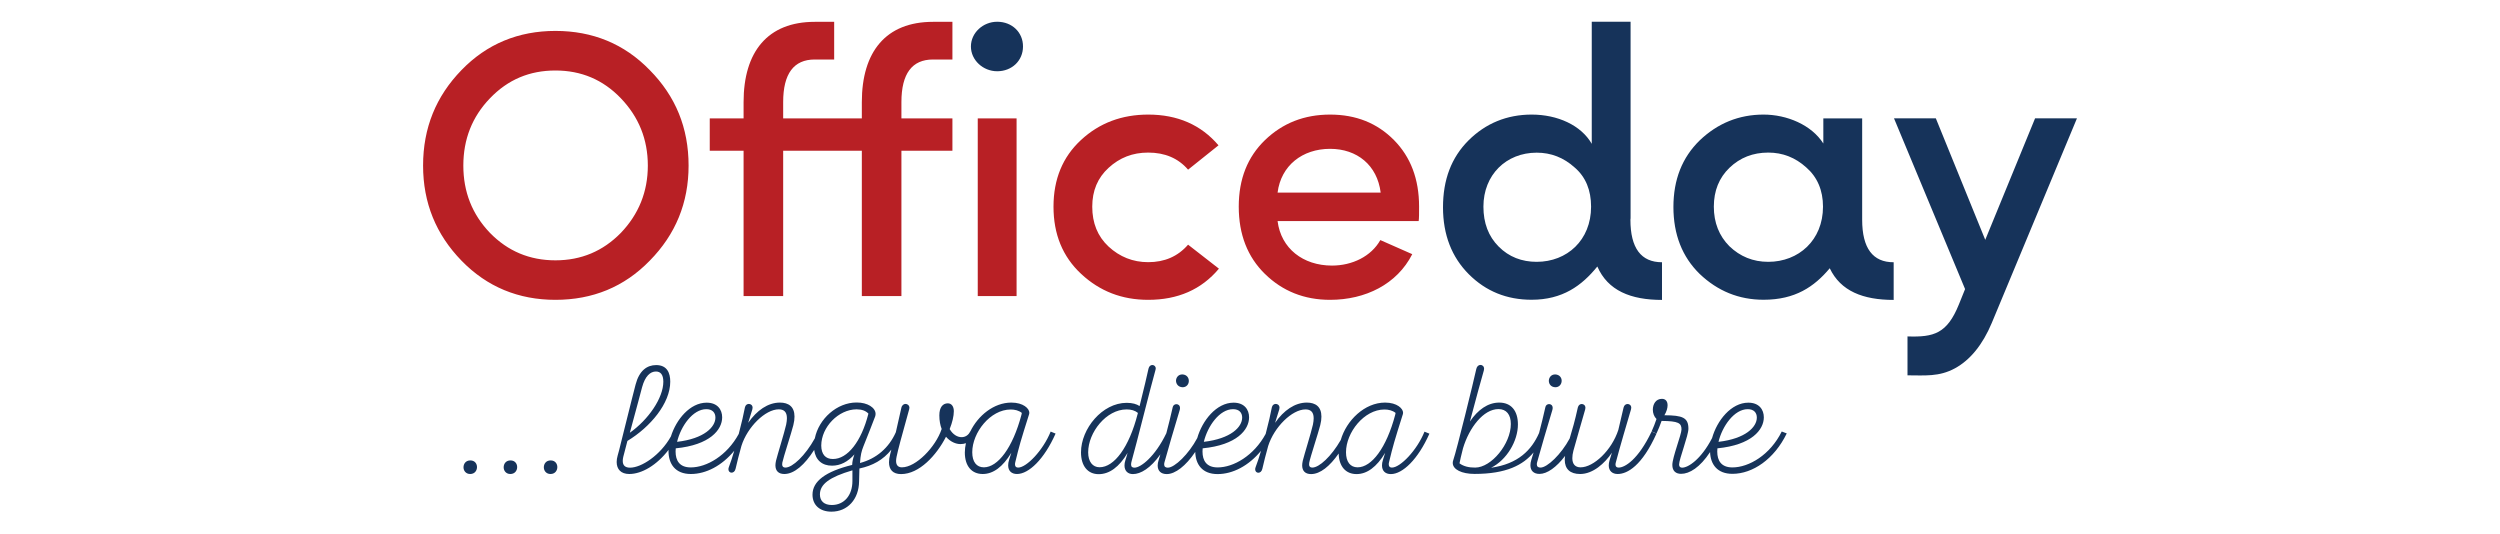
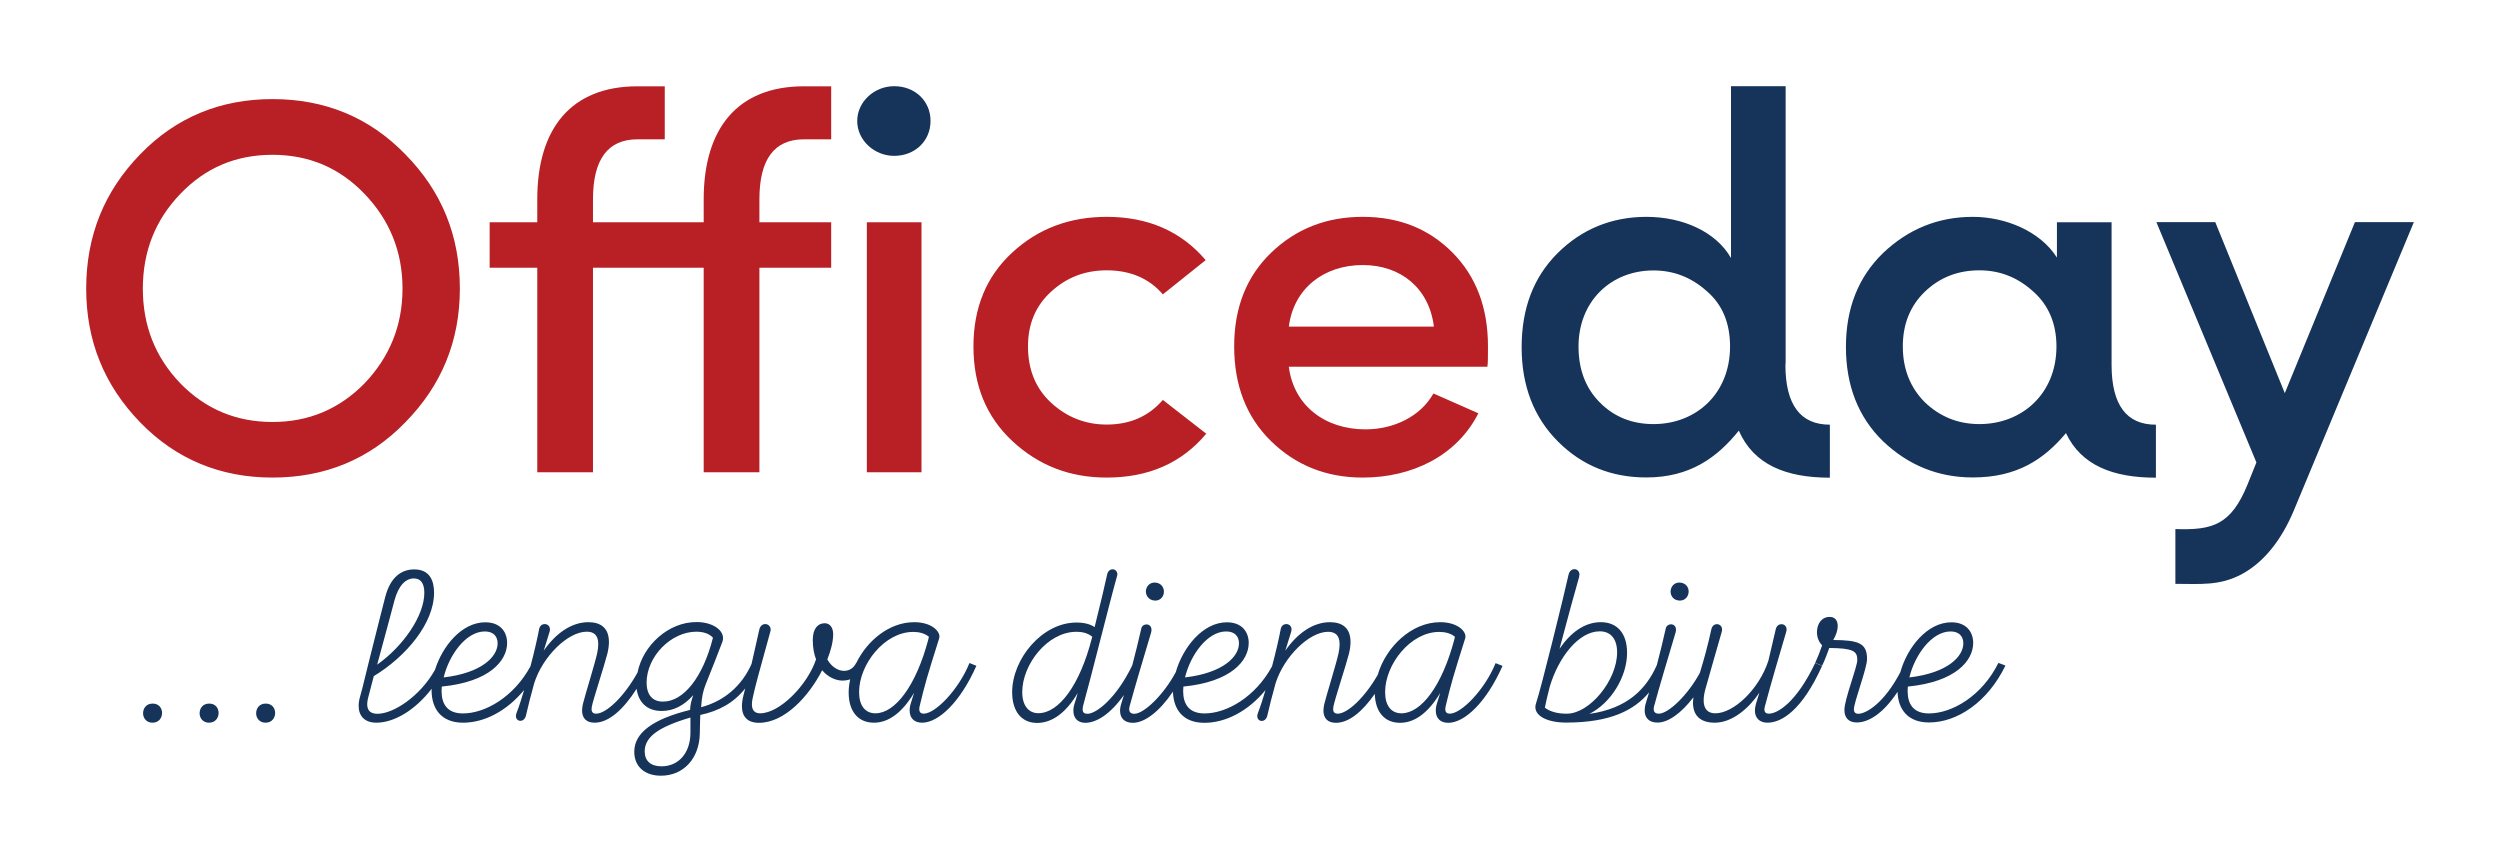
- <svg xmlns="http://www.w3.org/2000/svg" version="1.1" id="Layer_1" x="0px" y="0px" viewBox="0 0 300 64" style="enable-background:new 0 0 300 64;" xml:space="preserve">
+ <svg xmlns="http://www.w3.org/2000/svg" height="73.487" width="213.157" version="1.1" id="Layer_1" x="0px" y="0px" viewBox="43.421 -4.739 213.157 73.487" style="enable-background:new 0 0 300 64;" xml:space="preserve">
  <style type="text/css">
	.st0{fill:#16335A;}
	.st1{fill:#B82025;}
	.st2{fill-rule:evenodd;clip-rule:evenodd;fill:#16335A;}
</style>
  <g>
    <g>
      <path class="st0" d="M56.44,55.25c-0.57,0-0.82,0.43-0.82,0.83c0,0.41,0.29,0.8,0.8,0.8c0.56,0,0.82-0.43,0.82-0.83    C57.24,55.65,56.98,55.25,56.44,55.25z" />
      <path class="st0" d="M61.26,55.25c-0.57,0-0.82,0.43-0.82,0.83c0,0.41,0.29,0.8,0.8,0.8c0.56,0,0.82-0.43,0.82-0.83    C62.06,55.65,61.8,55.25,61.26,55.25z" />
      <path class="st0" d="M66.08,55.25c-0.57,0-0.82,0.43-0.82,0.83c0,0.41,0.29,0.8,0.8,0.8c0.56,0,0.82-0.43,0.82-0.83    C66.88,55.65,66.62,55.25,66.08,55.25z" />
      <path class="st0" d="M122.18,56.11c-0.23,0-0.38-0.11-0.38-0.39c0-0.08,0.01-0.17,0.04-0.28c0.46-1.91,0.63-2.5,1.66-5.76    c0.01-0.05,0.02-0.1,0.02-0.15c0-0.5-0.72-1.22-2.16-1.22c-2.1,0-4,1.56-4.93,3.48l-0.01-0.01c-0.2,0.44-0.59,0.68-1.03,0.68    c-0.49,0-1.04-0.3-1.43-0.97c0.32-0.8,0.5-1.56,0.5-2.15c0-0.57-0.28-0.94-0.72-0.94c-0.6,0-1.02,0.47-1.02,1.44    c0,0.65,0.11,1.19,0.28,1.64c-0.73,2.18-3.09,4.6-4.77,4.6c-0.43,0-0.7-0.23-0.7-0.77c0-0.14,0.02-0.31,0.06-0.5    c0.2-0.97,0.55-2.22,1.51-5.69c0.02-0.06,0.03-0.12,0.03-0.18c0-0.29-0.23-0.47-0.46-0.47c-0.21,0-0.44,0.14-0.51,0.48    c-0.3,1.32-0.5,2.21-0.66,2.92c-0.83,1.87-2.33,3.17-4.3,3.69c0.06-0.95,0.18-1.42,0.41-2c0.27-0.65,1.35-3.41,1.41-3.59    c0.03-0.1,0.05-0.2,0.05-0.3c0-0.75-0.98-1.38-2.27-1.37c-2.36-0.01-4.55,1.96-5.02,4.3c-1.15,2.08-2.68,3.51-3.53,3.51    c-0.25,0-0.39-0.12-0.39-0.38c0-0.06,0.01-0.13,0.02-0.22c0.12-0.61,1.09-3.57,1.32-4.49c0.1-0.39,0.14-0.73,0.14-1.03    c0-1.19-0.71-1.68-1.75-1.68c-1.43,0-2.77,0.93-3.81,2.43c0.19-0.61,0.36-1.17,0.5-1.61c0.02-0.07,0.03-0.14,0.03-0.21    c0-0.29-0.22-0.45-0.45-0.45c-0.2,0-0.41,0.13-0.47,0.42c-0.13,0.7-0.4,1.9-0.74,3.18c-1.42,2.62-3.86,4.02-5.76,4.02    c-1.33,0-1.82-0.8-1.82-1.91c0-0.12,0.01-0.25,0.02-0.38c4.09-0.4,5.57-2.22,5.57-3.72c0-0.92-0.56-1.76-1.86-1.76    c-2,0-3.65,2.01-4.29,4.05c-1.27,2.27-3.55,3.75-4.9,3.75c-0.58,0-0.88-0.26-0.88-0.81c0-0.14,0.02-0.3,0.06-0.48    c0.05-0.21,0.25-0.96,0.5-1.92c2.76-1.67,5.14-4.51,5.14-7.11c0-1.02-0.36-1.99-1.69-1.99c-1.09,0-2.03,0.65-2.47,2.34l-0.44,1.72    c-1.6,6.32-1.39,5.67-1.71,6.79c-0.08,0.28-0.12,0.54-0.12,0.78c0,0.87,0.52,1.44,1.51,1.44c1.5,0,3.3-1.05,4.72-2.9    c0,0.05-0.01,0.09-0.01,0.14c0,1.55,0.81,2.76,2.68,2.76c1.82,0,3.73-0.99,5.21-2.79c-0.21,0.72-0.43,1.4-0.64,1.94    c-0.04,0.1-0.06,0.2-0.06,0.28c0,0.26,0.18,0.41,0.38,0.41c0.2,0,0.41-0.15,0.48-0.47c0.17-0.76,0.42-1.73,0.7-2.74    c0.72-2.28,2.87-4.39,4.48-4.39c0.59,0,0.98,0.28,0.98,1.06c0,0.22-0.03,0.47-0.09,0.77c-0.21,0.95-1.05,3.63-1.22,4.34    c-0.04,0.2-0.07,0.38-0.07,0.54c0,0.68,0.38,1.05,1.07,1.05c1.19,0,2.45-1.11,3.58-2.89c0.16,1.2,0.94,1.9,2.15,1.89    c0.99,0,1.89-0.46,2.68-1.35c-0.18,0.52-0.25,0.83-0.27,1.26c-3.2,0.79-4.76,1.96-4.76,3.57c0,1.25,0.88,2.04,2.27,2.04    c1.94,0,3.29-1.48,3.32-3.63c0.01-0.61,0.02-1.12,0.04-1.55c1.59-0.34,2.85-1.03,3.83-2.26c-0.04,0.17-0.09,0.35-0.14,0.55    c-0.09,0.35-0.14,0.67-0.14,0.96c0,0.88,0.46,1.42,1.45,1.42c2.18,0,4.25-2.25,5.39-4.48c0.52,0.61,1.19,0.88,1.73,0.88    c0.25,0,0.47-0.04,0.66-0.11c-0.08,0.37-0.13,0.75-0.13,1.12c0,1.63,0.82,2.58,2.15,2.58c1.25,0,2.41-0.85,3.43-2.55    c-0.08,0.27-0.17,0.54-0.27,0.86c-0.08,0.24-0.11,0.46-0.11,0.65c0,0.66,0.4,1.04,1.06,1.04c1.41,0,3.26-1.76,4.63-4.85    l-0.59-0.24C125.17,54.05,123.18,56.11,122.18,56.11z M76.59,48.2L76.59,48.2l0.46-1.73c0.36-1.34,0.99-1.89,1.66-1.89    c0.54,0,0.89,0.36,0.89,1.22c0,1.97-1.81,4.57-4.02,6.13C75.92,50.66,76.31,49.23,76.59,48.2z M84.76,49.1    c0.74,0,1.09,0.43,1.09,1.01c0,1.13-1.34,2.53-4.6,2.91C81.7,51.14,83.13,49.1,84.76,49.1z M102.29,57.72    c0,1.72-0.99,2.88-2.47,2.88c-0.91,0-1.43-0.46-1.43-1.27c0-1.22,1.14-2.08,3.9-2.89V57.72z M99.95,55.08L99.95,55.08    c-0.89,0.01-1.39-0.57-1.4-1.61c0.01-2.23,2.07-4.34,4.24-4.35c0.64,0.01,1.07,0.16,1.41,0.5c0,0.01,0,0.02,0,0.05    C103.36,52.98,101.71,55.09,99.95,55.08z M118.07,56.08c-0.89,0-1.4-0.66-1.4-1.81c0-2.37,2.17-5.13,4.61-5.13    c0.49,0,0.97,0.11,1.34,0.41l-0.05,0.24C121.52,53.75,119.74,56.07,118.07,56.08z" />
      <path class="st0" d="M141.91,46.47c0.48,0,0.75-0.37,0.75-0.76c0-0.37-0.24-0.76-0.78-0.78c-0.48,0-0.75,0.37-0.76,0.76    C141.13,46.07,141.38,46.45,141.91,46.47z" />
      <path class="st0" d="M167.03,56.11c-0.23,0-0.38-0.11-0.38-0.39c0-0.08,0.01-0.17,0.04-0.28c0.46-1.91,0.63-2.5,1.66-5.76    c0.01-0.05,0.02-0.1,0.02-0.15c0-0.5-0.72-1.22-2.16-1.22c-2.46,0-4.64,2.14-5.32,4.49c-1.13,1.97-2.59,3.31-3.41,3.31    c-0.25,0-0.39-0.12-0.39-0.38c0-0.06,0.01-0.13,0.02-0.22c0.11-0.61,1.09-3.57,1.32-4.49c0.1-0.39,0.14-0.73,0.14-1.03    c0-1.19-0.71-1.68-1.75-1.68c-1.43,0-2.77,0.93-3.81,2.43c0.19-0.61,0.36-1.17,0.5-1.61c0.02-0.07,0.03-0.14,0.03-0.21    c0-0.29-0.22-0.45-0.45-0.45c-0.2,0-0.41,0.13-0.47,0.42c-0.13,0.7-0.4,1.9-0.74,3.18c-1.42,2.62-3.86,4.02-5.76,4.02    c-1.33,0-1.82-0.8-1.82-1.91c0-0.12,0.01-0.25,0.02-0.38c4.09-0.4,5.57-2.22,5.57-3.72c0-0.92-0.56-1.76-1.86-1.76    c-2.06,0-3.76,2.15-4.36,4.25c-1.02,1.92-2.71,3.55-3.53,3.55c-0.29,0-0.44-0.13-0.44-0.39c0-0.08,0.01-0.17,0.04-0.27    c0.44-1.62,1.17-4.07,1.82-6.24c0.03-0.1,0.04-0.18,0.04-0.26c0-0.31-0.21-0.46-0.43-0.46c-0.19,0-0.39,0.12-0.44,0.35    c-0.24,1.07-0.51,2.15-0.77,3.14c-1.35,2.8-3.06,4.13-3.82,4.13c-0.26,0-0.41-0.1-0.41-0.38c0-0.11,0.02-0.25,0.07-0.42    c0.52-1.82,2.34-9.12,2.86-10.93c0.02-0.06,0.03-0.12,0.03-0.17c0-0.26-0.2-0.42-0.41-0.42c-0.19,0-0.39,0.13-0.46,0.44    c-0.13,0.64-0.57,2.48-1.07,4.49c-0.35-0.24-0.85-0.39-1.55-0.39c-2.93,0-5.48,3.11-5.48,5.94c0,1.65,0.82,2.62,2.12,2.62    c1.28,0,2.46-0.85,3.47-2.55c-0.11,0.38-0.19,0.68-0.26,0.87c-0.08,0.23-0.11,0.45-0.11,0.64c0,0.63,0.38,1.03,1.01,1.03    c0.92,0,2.11-0.69,3.3-2.37c-0.07,0.25-0.14,0.47-0.21,0.68c-0.08,0.24-0.12,0.47-0.12,0.66c0,0.64,0.39,1.03,1.09,1.03    c1.02,0,2.29-0.98,3.42-2.66c0.04,1.5,0.84,2.66,2.68,2.66c1.82,0,3.73-0.99,5.21-2.79c-0.21,0.72-0.43,1.4-0.64,1.94    c-0.04,0.1-0.06,0.2-0.06,0.28c0,0.26,0.18,0.41,0.38,0.41c0.2,0,0.41-0.15,0.48-0.47c0.17-0.76,0.42-1.73,0.7-2.74    c0.72-2.28,2.87-4.39,4.48-4.39c0.59,0,0.98,0.28,0.98,1.06c0,0.22-0.03,0.47-0.09,0.77c-0.21,0.95-1.05,3.63-1.22,4.34    c-0.04,0.2-0.07,0.38-0.07,0.54c0,0.68,0.38,1.05,1.07,1.05c1.09,0,2.25-0.94,3.31-2.47c0.04,1.56,0.85,2.47,2.15,2.47    c1.25,0,2.41-0.85,3.43-2.55c-0.08,0.27-0.17,0.54-0.27,0.86c-0.08,0.24-0.11,0.46-0.11,0.65c0,0.66,0.4,1.04,1.06,1.04    c1.41,0,3.26-1.76,4.63-4.85l-0.59-0.24C170.03,54.05,168.03,56.11,167.03,56.11z M131.95,56.07L131.95,56.07    c-0.83,0-1.37-0.66-1.37-1.79c0-2.39,2.17-5.15,4.61-5.15c0.57,0,1,0.13,1.36,0.42l-0.04,0.15    C135.49,53.67,133.71,56.07,131.95,56.07z M147.97,49.1c0.74,0,1.09,0.43,1.09,1.01c0,1.13-1.34,2.53-4.6,2.91    C144.91,51.14,146.34,49.1,147.97,49.1z M162.92,56.08c-0.89,0-1.4-0.66-1.4-1.81c0-2.37,2.17-5.13,4.61-5.13    c0.49,0,0.97,0.11,1.34,0.41l-0.05,0.24C166.37,53.75,164.6,56.07,162.92,56.08z" />
      <path class="st0" d="M186.64,46.47c0.48,0,0.75-0.37,0.76-0.76c0.01-0.37-0.24-0.76-0.78-0.78c-0.48,0-0.75,0.37-0.76,0.76    C185.86,46.07,186.1,46.45,186.64,46.47z" />
      <path class="st0" d="M194.24,56.11c-0.24,0-0.38-0.11-0.38-0.36c0-0.07,0.01-0.16,0.04-0.26c0.52-1.97,1.31-4.63,1.82-6.36    c0.02-0.07,0.03-0.14,0.03-0.2c0-0.29-0.21-0.45-0.44-0.45c-0.2,0-0.41,0.13-0.48,0.42c-0.14,0.57-0.38,1.61-0.63,2.69    c-0.8,2.46-2.97,4.49-4.53,4.49c-0.65,0-0.99-0.39-0.99-1.1c0-0.26,0.04-0.56,0.13-0.9c0.18-0.68,1.26-4.41,1.41-4.94    c0.02-0.07,0.03-0.14,0.03-0.2c0-0.29-0.21-0.46-0.44-0.46c-0.2,0-0.4,0.13-0.47,0.42c-0.35,1.59-0.65,2.63-0.98,3.72    c-1.02,1.9-2.69,3.49-3.5,3.49c-0.29,0-0.44-0.13-0.44-0.39c0-0.08,0.01-0.17,0.04-0.27c0.44-1.62,1.17-4.07,1.82-6.24    c0.03-0.1,0.04-0.18,0.04-0.26c0-0.31-0.21-0.46-0.43-0.46c-0.19,0-0.39,0.12-0.44,0.35c-0.24,1.06-0.5,2.14-0.76,3.12    c-0.9,2.04-2.5,3.71-5.76,4.17c1.87-0.93,3.22-3.2,3.22-5.2c0-1.65-0.82-2.62-2.24-2.62c-1.37,0-2.57,0.87-3.52,2.27    c0.67-2.52,1.4-5.21,1.67-6.12c0.02-0.08,0.03-0.15,0.03-0.21c0-0.29-0.21-0.46-0.43-0.46c-0.21,0-0.43,0.15-0.5,0.47    c-0.31,1.44-2.36,9.79-2.77,10.96c-0.04,0.11-0.06,0.22-0.06,0.33c0,0.79,1.08,1.32,2.62,1.32c0,0,0,0,0,0h0    c3.81,0,5.83-1.07,7.08-2.58c-0.1,0.33-0.19,0.63-0.27,0.89c-0.08,0.24-0.11,0.47-0.11,0.66c0,0.64,0.39,1.03,1.09,1.03    c0.91,0,2.03-0.79,3.07-2.16c-0.02,0.16-0.04,0.32-0.04,0.46c0,1.11,0.64,1.71,1.85,1.71c1.53,0,2.95-1.27,3.81-2.56    c-0.11,0.35-0.21,0.67-0.29,0.95c-0.06,0.21-0.09,0.4-0.09,0.58c0,0.65,0.42,1.03,1.07,1.03c1.17,0,2.93-1,4.66-4.85l-0.59-0.24    C196.57,55.19,194.96,56.11,194.24,56.11z M175.14,55.6c0.05-0.31,0.21-0.96,0.42-1.8c0.74-2.48,2.45-4.71,4.26-4.71    c0.95,0,1.48,0.66,1.48,1.79c0,2.39-2.34,5.23-4.28,5.23C176.26,56.12,175.6,55.95,175.14,55.6z" />
      <path class="st0" d="M213.81,51.78c-1.39,2.82-3.95,4.31-5.92,4.31c-1.33,0-1.82-0.8-1.82-1.91c0-0.12,0.01-0.25,0.02-0.38    c4.09-0.4,5.57-2.22,5.57-3.72c0-0.92-0.56-1.76-1.86-1.76c-2.06,0-3.76,2.14-4.35,4.25c-1.34,2.58-2.88,3.55-3.59,3.55    c-0.22,0-0.37-0.11-0.37-0.38c0-0.62,1.12-3.48,1.12-4.29c0-1.34-0.7-1.61-2.88-1.62c0.26-0.44,0.38-0.86,0.38-1.2    c0-0.46-0.23-0.77-0.68-0.77c-0.73,0-1.09,0.64-1.09,1.3c0,0.42,0.15,0.84,0.44,1.12c-0.17,0.5-0.36,1-0.59,1.5l0.59,0.24    c0.24-0.5,0.43-1.01,0.61-1.51c2.03,0.02,2.39,0.26,2.39,1.02c0,0.6-1.1,3.36-1.1,4.26c0,0.74,0.43,1.07,1.05,1.07    c1.01,0,2.26-0.76,3.48-2.61c0.05,1.47,0.86,2.61,2.68,2.61c2.42,0,5.01-1.74,6.52-4.85L213.81,51.78z M209.73,49.1    c0.74,0,1.09,0.43,1.09,1.01c0,1.13-1.34,2.53-4.6,2.91C206.67,51.14,208.11,49.1,209.73,49.1z" />
    </g>
    <g>
      <path class="st1" d="M103.42,14.21v-1.96c0-6.03,2.88-9.63,8.54-9.63h2.33v4.52h-2.33c-2.51,0-3.79,1.69-3.79,5.11v1.96h6.12v3.88    h-6.12v17.44h-4.75V18.09c-3.7,0-5.74,0-9.44,0v17.44h-4.75V18.09h-4.06v-3.88h4.06v-1.96c0-6.03,2.88-9.63,8.54-9.63h2.33v4.52    h-2.33c-2.51,0-3.79,1.69-3.79,5.11v1.96C97.67,14.21,99.72,14.21,103.42,14.21 M58.8,11.79c2.15-2.24,4.75-3.33,7.85-3.33    c3.1,0,5.71,1.1,7.85,3.33c2.15,2.24,3.24,4.93,3.24,8.08c0,3.15-1.1,5.84-3.24,8.08c-2.15,2.19-4.75,3.29-7.85,3.29    c-3.1,0-5.71-1.1-7.85-3.29c-2.15-2.24-3.2-4.93-3.2-8.08C55.6,16.72,56.65,14.02,58.8,11.79z M50.77,19.87    c0,4.47,1.55,8.26,4.61,11.41c3.06,3.15,6.85,4.7,11.27,4.7c4.47,0,8.26-1.55,11.32-4.7c3.1-3.15,4.66-6.94,4.66-11.41    c0-4.52-1.55-8.31-4.66-11.46c-3.06-3.15-6.85-4.7-11.32-4.7c-4.43,0-8.22,1.55-11.27,4.7C52.32,11.56,50.77,15.35,50.77,19.87z     M121.99,35.52V14.21h-4.66v21.32H121.99z M137.79,13.75c-3.15,0-5.85,0.99-8.08,3.06c-2.2,2.04-3.29,4.7-3.29,7.99    c0,3.29,1.08,5.99,3.33,8.08c2.23,2.07,4.88,3.1,8.03,3.1c3.56,0,6.39-1.23,8.49-3.74l-3.7-2.88c-1.23,1.42-2.83,2.1-4.79,2.1    c-1.83,0-3.42-0.64-4.75-1.87c-1.32-1.23-1.96-2.83-1.96-4.79c0-1.92,0.65-3.46,1.96-4.66c1.33-1.22,2.88-1.83,4.75-1.83    c2.01,0,3.61,0.68,4.79,2.05l3.65-2.92C144.13,14.98,141.3,13.75,137.79,13.75z M170.29,24.8c0-3.33-1.02-5.97-3.01-7.99    c-2.02-2.04-4.56-3.06-7.67-3.06c-3.1,0-5.69,1.02-7.81,3.06c-2.09,2.02-3.15,4.66-3.15,7.99c0,3.33,1.05,6.03,3.15,8.08    c2.1,2.05,4.7,3.1,7.81,3.1c4.24,0,8.03-1.87,9.86-5.48l-3.83-1.69c-1.1,1.96-3.38,3.06-5.8,3.06c-3.47,0-6.12-2.05-6.53-5.34    h16.93C170.29,26.21,170.29,25.66,170.29,24.8z M153.31,23.11c0.41-3.24,2.97-5.25,6.3-5.25c3.24,0,5.66,1.96,6.07,5.25H153.31z" />
    </g>
    <g>
      <path class="st2" d="M235.06,36.55L235.06,36.55 M249.23,14.21l-10.22,24.55c-1.09,2.61-2.6,4.45-4.42,5.44    c-1.91,1.04-3.64,0.84-5.69,0.84v-4.67c3.18,0.11,4.75-0.35,6.16-3.82l0.75-1.86l-8.53-20.49h5.02l5.93,14.58l5.98-14.58H249.23z     M190.93,24.8c0,4.02-2.88,6.62-6.53,6.62c-1.78,0-3.33-0.59-4.56-1.83c-1.23-1.23-1.83-2.83-1.83-4.79    c0-3.83,2.74-6.48,6.39-6.48c1.73,0,3.24,0.59,4.56,1.78C190.29,21.24,190.93,22.83,190.93,24.8z M195.67,26.07V2.61h-4.66v14.65    c-1.28-2.24-4.11-3.51-7.21-3.51c-2.97,0-5.52,1.05-7.58,3.1c-2.05,2.05-3.06,4.7-3.06,8.03c0,3.29,1.05,5.98,3.1,8.03    c2.05,2.05,4.56,3.06,7.53,3.06c3.71,0,6.02-1.68,7.89-3.99c1.26,2.89,4,4.01,7.76,4.01v-4.52c-2.51,0-3.79-1.69-3.79-5.11    C195.67,26.27,195.67,26.17,195.67,26.07L195.67,26.07z M218.76,24.8c0,4.02-2.92,6.62-6.57,6.62c-1.83,0-3.38-0.64-4.66-1.87    c-1.23-1.23-1.87-2.83-1.87-4.75c0-1.92,0.64-3.47,1.87-4.66c1.28-1.23,2.83-1.83,4.66-1.83c1.73,0,3.24,0.59,4.56,1.78    C218.07,21.24,218.76,22.83,218.76,24.8z M223.46,26.37v-0.02v-0.02v-0.02v-12.1h-4.66v3.01c-1.42-2.24-4.38-3.47-7.17-3.47    c-2.97,0-5.52,1.05-7.67,3.1c-2.1,2.05-3.15,4.7-3.15,7.99c0,3.29,1.05,5.98,3.15,8.03c2.15,2.05,4.7,3.1,7.67,3.1    c3.79,0,6.08-1.56,7.94-3.78c1.3,2.74,3.99,3.8,7.67,3.8v-4.52C224.74,31.48,223.46,29.79,223.46,26.37z M119.66,2.61    c-1.69,0-3.15,1.32-3.15,2.97c0,1.64,1.46,2.97,3.15,2.97c1.78,0,3.1-1.28,3.1-2.97C122.77,3.89,121.45,2.61,119.66,2.61z" />
    </g>
  </g>
</svg>
